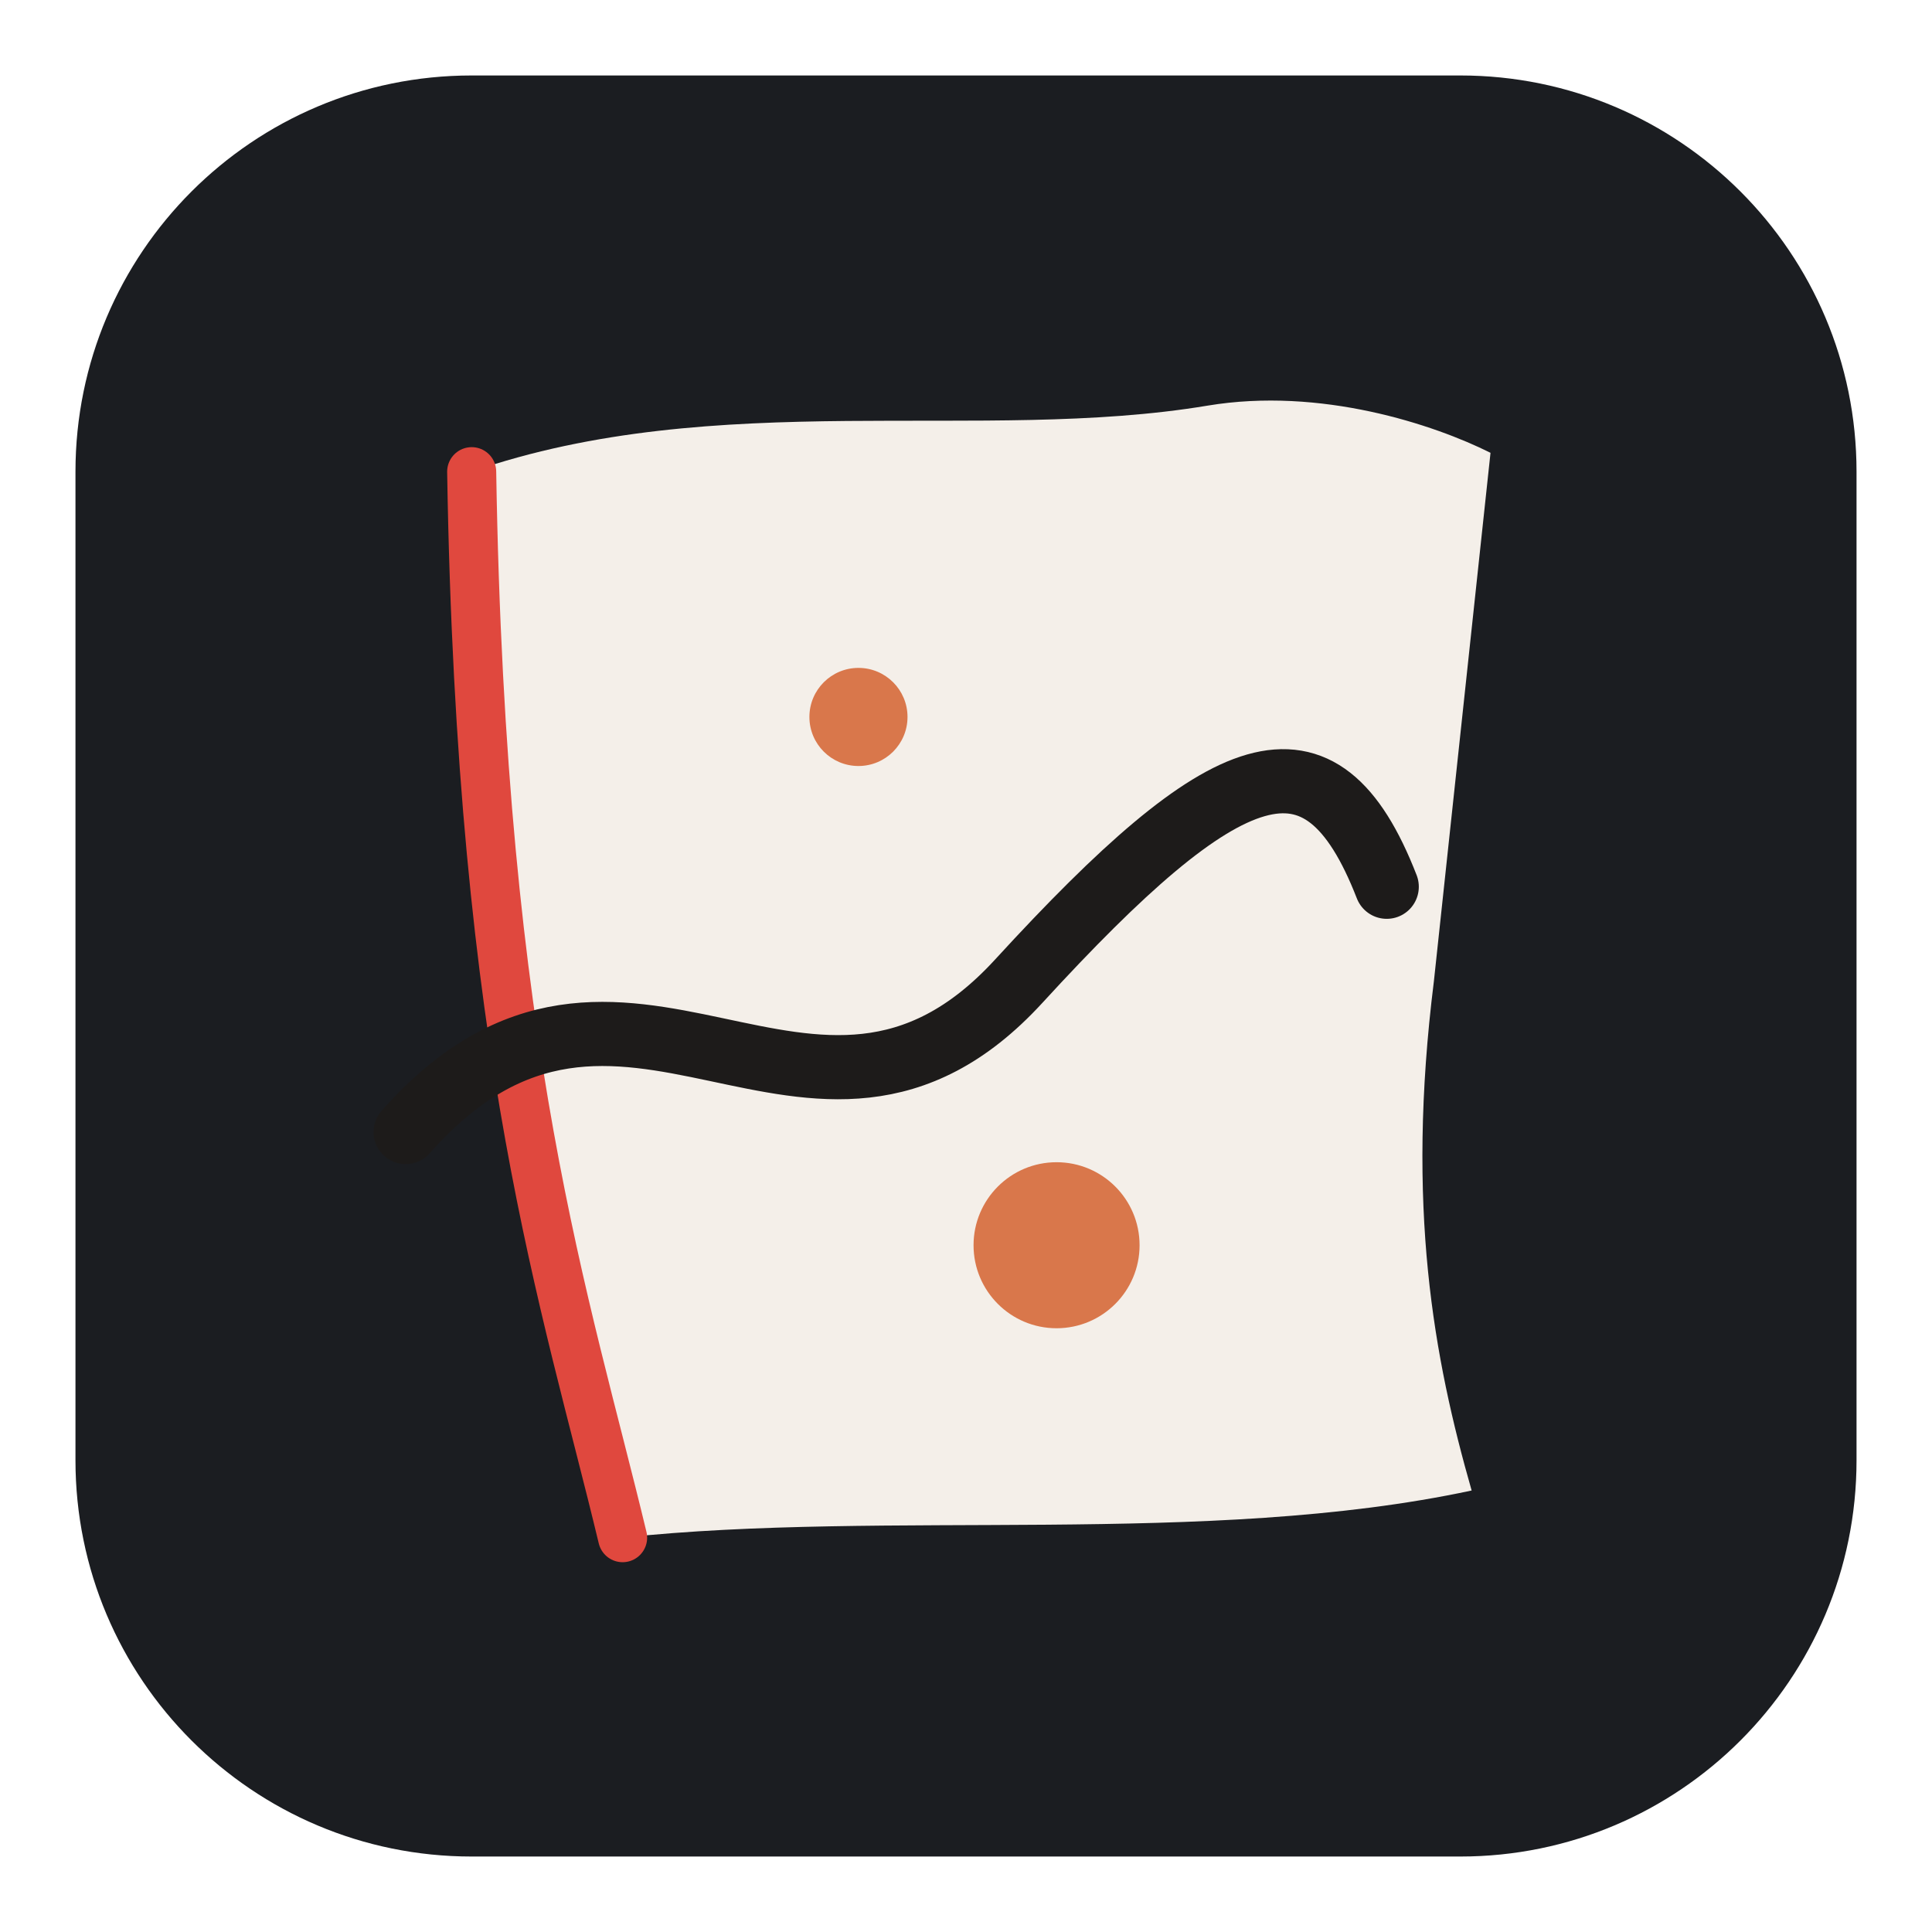
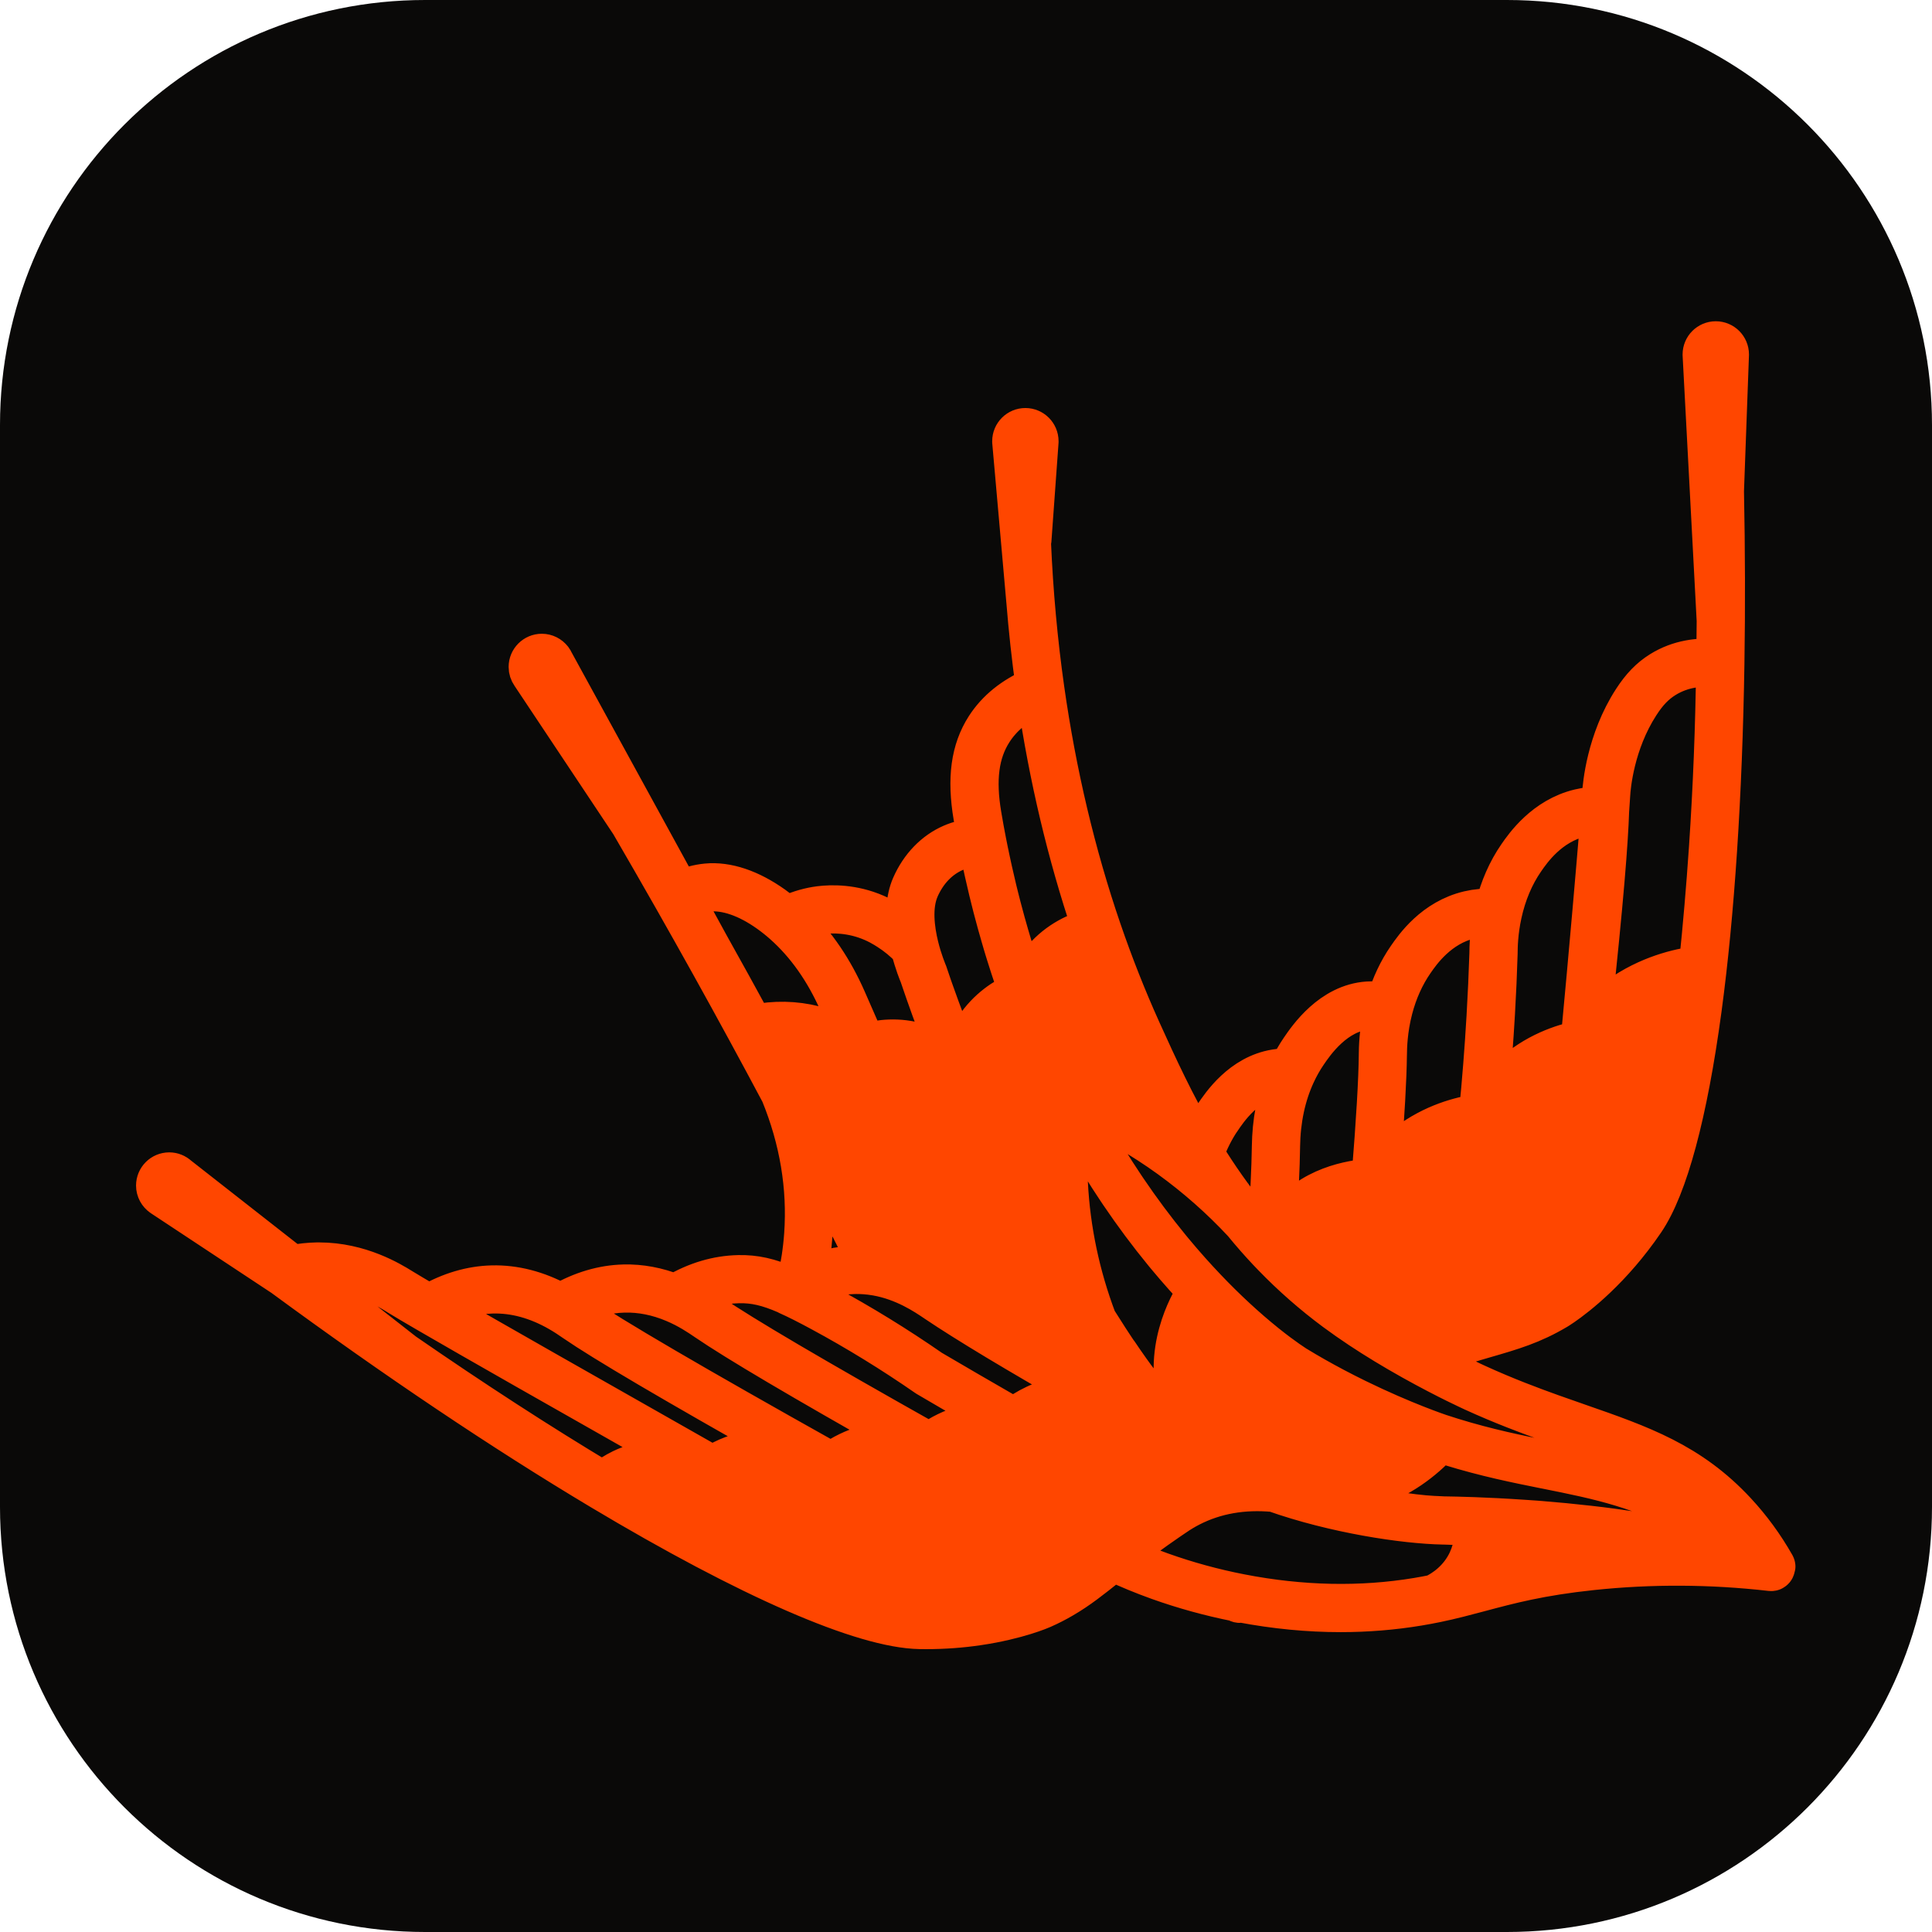
- <svg xmlns="http://www.w3.org/2000/svg" width="1024" height="1024" viewBox="0 0 1024 1024">
-   <rect x="40" y="40" width="944" height="944" rx="210" fill="#1b1d21" />
-   <path d="M250 250 C 380 205, 520 235, 640 215 C 700 205, 760 225, 790 240            L 760 520 C 745 640, 760 720, 780 790            C 640 820, 470 800, 330 815 C 300 690, 255 560, 250 250 Z" fill="#f4efe9" />
-   <path d="M250 250 C 255 560, 300 690, 330 815" fill="none" stroke="#e0483e" stroke-width="26" stroke-linecap="round" />
-   <path d="M215 600 C 330 470, 430 640, 540 520 S 700 380, 735 470" fill="none" stroke="#1d1b1a" stroke-width="34" stroke-linecap="round" />
-   <circle cx="560" cy="660" r="44" fill="#d9774b" />
-   <circle cx="455" cy="380" r="26" fill="#d9774b" />
+ <svg xmlns="http://www.w3.org/2000/svg" viewBox="0 0 1024 1024">
+   <rect x="0.0" y="0.0" width="1024.0" height="1024.0" rx="225.3" fill="#0a0908" />
+   <path transform="translate(81.9 139.3) scale(1.3851)" fill="#ff4600" stroke="#ff4600" stroke-width="14" stroke-linejoin="round" d="M620.91,498.91s0-.08,0-.11c0-.03,0-.06-.01-.08-.01-.07-.03-.14-.04-.21-.01-.05-.02-.09-.03-.14,0-.02-.01-.03-.02-.05-.03-.08-.06-.15-.09-.22-.02-.04-.03-.08-.05-.12,0-.01-.01-.03-.02-.04,0,0,0,0,0-.01-4.22-7.43-9.24-14.3-14.93-20.42-17.7-19.07-36.66-25.66-60.66-34.01l-.54-.19c-3.17-1.11-6.44-2.24-9.79-3.44-7.48-2.68-17.47-6.4-28.51-11.44-.44-.2-2.85-1.3-6.57-3.14-2.98-1.47-7.3-3.66-12.31-6.38,4.4-1.54,8.8-2.97,13.46-4.37,2.89-.87,5.52-1.63,8.07-2.37,10.8-3.12,18.59-5.37,28.19-11.08.03-.02.85-.51,2.26-1.48,5.28-3.64,18.91-14.1,31.44-32.55,8.93-13.15,16.51-41.32,21.93-81.46,4.91-36.36,7.91-82.09,8.7-132.23.34-21.27.28-43.34-.17-66.02l1.91-52.21s0-.02,0-.02c0-.02,0-.04,0-.06,0-3.14-2.56-5.7-5.7-5.7s-5.7,2.56-5.7,5.7c0,.03,0,.06,0,.09,0,.01,0,.02,0,.03l5.39,101.82c-.03,4.66-.08,9.29-.14,13.88-5.88-.43-13.65.25-20.99,4.82-4.22,2.63-7.58,6.1-10.92,11.27-10.14,15.7-11.61,33.04-11.8,36.39-.06,1.05-.14,2.33-.26,4.08-2.68,0-5.33.29-7.91.9-13.65,3.23-21.36,14.38-23.9,18.04-4.04,5.84-7.01,12.6-8.87,20.12-3.25-.17-6.47.1-9.58.83-13.63,3.2-21.09,13.98-23.9,18.04-3.49,5.05-6.19,10.79-8.06,17.07-2.21-.44-4.41-.58-6.58-.44-14.37.95-23.33,14.12-26.28,18.44-1.53,2.25-2.92,4.67-4.15,7.18-1.64-.04-3.27.07-4.89.33-13.38,2.13-21.15,13.73-24.08,18.1-2.05,3.08-3.84,6.42-5.35,9.97-8.36-14.23-14.88-28.28-21.34-42.59-5.57-12.34-10.66-25.23-15.14-38.3-9.92-28.94-17.26-59.95-21.83-92.15-2.59-18.28-4.29-37-5.11-55.99.09-.21.15-.44.17-.68l2.7-37.38c.02-.13.02-.27.03-.4v-.11s0-.02,0-.03c0-.04,0-.09,0-.13,0-3.14-2.56-5.7-5.7-5.7s-5.7,2.56-5.7,5.7c0,.06,0,.12,0,.18,0,0,0,.01,0,.02v.03c.01.19.03.38.05.56l5.33,60.25s.01.05.01.07c.88,10.96,2.07,21.81,3.55,32.52-8.35,3.58-14.73,8.74-18.99,15.36-5.77,8.99-7.28,20.05-4.77,34.83.46,2.67.9,5.14,1.34,7.49-3.24.23-6.34.97-9.26,2.23-6.8,2.93-12.38,8.69-15.71,16.25-2.36,5.38-2.44,11.76-1.71,17.44-1.47-1.19-3-2.31-4.6-3.32-1.64-1.04-5.05-3.22-9.91-4.84-8.58-2.86-16.17-2.23-19.93-1.6-3.8.64-7.49,1.82-10.99,3.51-1.52-1.29-3.11-2.54-4.74-3.7-9.04-6.43-18.02-9.44-25.96-8.69-3.43.32-6.81,1.25-10.07,2.73l-47.71-87.12c-.2-.47-.46-.91-.76-1.3,0,0-.01-.02-.02-.02-1.04-1.33-2.67-2.2-4.49-2.2-3.14,0-5.7,2.56-5.7,5.7,0,1.21.38,2.33,1.02,3.25,0,0,0,0,0,0l37.98,57.05c5.62,9.66,11.15,19.27,16.56,28.79,9.72,17.11,19.22,34.19,28.23,50.77,4.47,8.21,8.73,16.14,12.69,23.59,7.2,17.59,10.22,35.65,8.95,53.7-.42,5.94-1.32,11.9-2.67,17.74-.83.46-1.67.94-2.5,1.45-7.45-3.2-12.95-4.41-19.31-4.28-8.31.18-16.48,2.61-24.33,7.23-6.5-2.58-13.08-3.81-19.58-3.64-8.17.21-16.3,2.61-24.18,7.13-8.64-4.72-17.46-7-26.24-6.78-8.16.21-16.28,2.61-24.15,7.12-4.44-2.6-7.66-4.51-9.78-5.81l-.28-.17c-4.01-2.48-16.08-9.93-31.92-9.93-.26,0-.53,0-.79,0-3.14.05-6.27.39-9.37,1.01l-43.33-33.94c-1.02-.94-2.38-1.53-3.87-1.53-3.14,0-5.7,2.56-5.7,5.7,0,1.95.99,3.68,2.49,4.71,0,0,.01.01.02.02l46.31,30.61c43.3,31.8,84.24,59.28,121.68,81.67,56.88,34.01,100.35,52.96,122.38,53.37.84.02,1.67.02,2.51.02,6.74,0,13.47-.49,20.03-1.47,15.17-2.25,24.32-6.28,24.7-6.45,2.82-1.25,5.4-2.57,7.9-4.04,0,0,0,0,0,0,6.1-3.55,11.05-7.51,17.32-12.53.54-.43,1.1-.88,1.66-1.33,5.36,2.52,11.06,4.87,16.97,6.99,9.66,3.45,19.71,6.22,29.88,8.25.35.3.79.49,1.28.53.05,0,.1,0,.15,0,.24,0,.47-.05.69-.12,12.85,2.43,25.54,3.66,37.97,3.66,10.14,0,20.11-.81,29.85-2.43,2.35-.39,4.55-.8,6.73-1.25,0,0,.02,0,.03,0,0,0,0,0,0,0,6.01-1.24,11.26-2.65,16.82-4.13,11.37-3.04,23.13-6.18,42.79-8.25,22.53-2.38,45.5-2.27,68.25.33.01,0,.02,0,.03,0,.07,0,.15.01.22.01.05,0,.1,0,.15,0,.03,0,.05,0,.08,0,.12-.01.23-.03.35-.06,0,0,.02,0,.02,0,.03,0,.06-.02.09-.03.05-.02.11-.03.16-.05.04-.02.08-.04.12-.06.03-.02.06-.03.09-.05.01,0,.03-.01.04-.02,0,0,0,0,0,0,.09-.05.18-.11.27-.18.02-.01.03-.03.05-.04,0,0,0,0,0,0,.03-.02.05-.04.07-.06.05-.05.1-.1.15-.15.02-.03.05-.05.07-.08,0-.01.02-.02.03-.03,0,0,.01-.02.02-.02.06-.08.11-.16.16-.24.01-.02.02-.04.03-.06,0,0,0,0,0-.01.03-.05.05-.1.07-.16.02-.06.05-.11.07-.17,0-.02.01-.05.02-.08.01-.05.02-.1.04-.14.01-.06.03-.13.04-.19,0-.02,0-.03.01-.05,0-.01,0-.03,0-.04,0-.04,0-.08,0-.12,0-.07,0-.14,0-.21ZM557.27,209.87c.02-.58.23-3.02.42-6.3.18-3.12,1.56-19.44,11.1-34.21,3-4.65,5.85-7.61,9.53-9.91,6.45-4.01,13.36-4.56,18.57-4.14-.27,21.93-1.13,44.84-2.74,68.65-1.03,15.25-2.32,30.08-3.81,44.47-7.36.98-19.08,3.66-30.53,11.85-3.79,2.71-6.91,5.57-9.45,8.26,4.9-45.29,6.55-67.41,6.91-78.68ZM513.59,287.27c.45-7.84.79-15.53,1.02-23.05v-.15c.02-2.1.06-7.69,1.6-14.75,1.68-7.7,4.58-14.57,8.63-20.42,2.54-3.67,9.28-13.4,21.27-16.24,2.13-.51,4.33-.77,6.55-.78-1.01,12.11-2.04,24.26-3.11,36.45-1.43,16.29-2.9,32.5-4.42,48.63-6.33,1.33-17.2,4.65-26.83,13.68-2.95,2.76-5.28,5.6-7.12,8.22.97-10.2,1.78-20.73,2.41-31.58ZM472.25,303.21v-.19c.03-2.54.11-9.29,2.23-17.38,1.73-6.61,4.42-12.59,8-17.76,2.54-3.67,9.3-13.44,21.26-16.24,2.47-.58,5.02-.83,7.61-.76-1.15,6.3-1.18,11.17-1.2,13.14v.16c-.26,7.91-.62,15.98-1.1,24.2-.74,12.62-1.71,24.86-2.88,36.71-6.43.98-17.11,3.58-27.38,11.43-3.68,2.81-6.6,5.76-8.91,8.48,1.49-19.1,2.26-32.82,2.36-41.78ZM437.15,310.83c1.28-2.79,2.78-5.45,4.45-7.9,2.64-3.88,10.69-15.7,22.9-16.51,1.69-.11,3.42,0,5.15.32-1.73,7.61-1.8,13.78-1.83,16.24v.19c-.1,9.65-1,24.93-2.75,46.64-6.6.43-23.7,2.89-33.07,16.75-.79,1.16-1.49,2.38-2.13,3.63.89-13.45,1.38-23.94,1.49-31.91v-.13c.14-10.08,2.09-19.27,5.79-27.32ZM408.49,328.51c2.63-3.93,9.62-14.36,21.08-16.18.73-.12,1.46-.19,2.2-.23-3.1,7.84-4.73,16.56-4.87,25.99v.13c-.12,8.27-.65,19.31-1.62,33.61-2.02-2.26-4.01-4.59-5.96-6.98,0-.01-.02-.02-.03-.03-6.06-7.45-11.62-15.32-16.98-24.03,1.62-4.45,3.68-8.58,6.16-12.29ZM388.05,343.09c10.07,7.29,19.47,15.59,27.93,24.67,0,0,0,0,0,0,3.1,3.8,6.31,7.47,9.55,10.9.6.65,1.22,1.29,1.84,1.92,7.38,7.64,15.47,14.73,24.03,21.07,3.04,2.24,6.26,4.5,9.58,6.7,6.01,3.99,12.69,8.04,19.86,12.06,6.91,3.86,12.96,6.95,16.82,8.85,3.78,1.86,6.24,2.99,6.69,3.2,11.19,5.11,21.3,8.87,28.86,11.58,2.82,1.01,5.57,1.97,8.27,2.91-.26,1.49-.81,3.29-1.93,5.1-2,3.23-4.83,4.9-6.64,5.69-.05-.01-.1-.02-.16-.03-10.47-2.1-22.33-4.48-35.88-8.66-1.69-.52-3.23-1.02-4.73-1.51,0,0,0,0,0,0,0,0,0,0,0,0-.14-.05-13.92-4.65-31.83-13.42-2.85-1.39-5.69-2.84-8.45-4.3-5.02-2.65-9.93-5.43-14.58-8.27-.04-.03-4.53-2.78-11.68-8.53-7.62-6.14-15.27-13.22-22.72-21.05-2.12-2.22-4.2-4.48-6.18-6.71-2.11-2.36-4.33-4.94-6.61-7.69-.35-.42-.7-.85-1.06-1.29-5.69-6.94-11.21-14.35-16.41-22.03-.34-.49-.67-.99-1-1.49-2.21-3.3-4.24-6.47-6.22-9.67-.95-1.54-1.87-3.05-2.73-4.5-2.92-4.91-5.74-9.96-8.4-15.02,11.89,5.35,23.24,11.89,33.79,19.52ZM321.25,179.64c3.58-5.57,8.91-10,15.89-13.19,4.5,30.6,11.51,60.1,20.83,87.79-4.99,1.35-12.37,4.44-18.46,11.47-2.51,2.9-4.55,6.21-6.05,9.78-.08-.24-.17-.47-.25-.7v-.02c-.14-.39-.27-.77-.4-1.16l-.2-.58c-1.08-3.19-2.13-6.41-3.11-9.57-.22-.71-.44-1.41-.65-2.11l-.21-.69c-.12-.4-.24-.81-.37-1.24-.25-.83-.5-1.67-.74-2.51-.95-3.27-1.85-6.5-2.66-9.62-.13-.46-.25-.92-.37-1.4-.25-.95-.49-1.89-.73-2.86-.29-1.14-.57-2.27-.85-3.42-.58-2.41-1.14-4.83-1.67-7.21-.27-1.21-.54-2.42-.8-3.66-.24-1.09-.47-2.19-.69-3.3l-.03-.13c-.01-.06-.03-.12-.04-.17,0-.03-.01-.07-.02-.1-.26-1.24-.5-2.49-.75-3.74-.6-3.08-1.2-6.34-1.81-9.96-2.32-13.62-1.01-23.68,4.13-31.68ZM293.19,239.81c2.91-6.6,7.55-11.42,13.4-13.94,2.61-1.13,5.42-1.77,8.36-1.91.13.64.26,1.28.39,1.92.02.11.04.23.07.35l.02.08s0,0,0,.01h0c.23,1.12.46,2.23.7,3.34,0,0,0,0,0,0,.26,1.24.53,2.47.81,3.69.54,2.4,1.1,4.85,1.69,7.29.28,1.17.57,2.33.86,3.46.24.97.49,1.94.73,2.89.12.49.25.97.38,1.43.82,3.14,1.73,6.41,2.69,9.71.24.85.5,1.7.75,2.57.12.41.25.83.37,1.24l.21.69c.22.72.44,1.43.66,2.14.99,3.2,2.05,6.45,3.15,9.69l.2.58c.13.39.27.78.4,1.17h0s0,.02,0,.03l.21.59c.2.57.4,1.13.59,1.69-4.63,2.04-11.5,6.17-16.6,14.02-2.5,3.84-4,7.67-4.9,11.15-3.4-8.36-6.62-16.84-9.61-25.32-.27-.78-.54-1.56-.82-2.34-.17-.5-.34-1-.51-1.5l-.35-1.03c-.25-.72-.5-1.45-.74-2.18-.02-.06-.04-.12-.07-.18-.02-.04-1.84-4.24-3.23-9.95-1.49-6.14-2.67-14.82.2-21.37ZM253.71,250.1c3.35-.56,10.11-1.12,17.78,1.43,4.34,1.45,7.32,3.35,8.93,4.37,3.07,1.96,5.89,4.29,8.4,6.92,1.36,5.36,3,9.32,3.29,9.99.24.72.48,1.43.73,2.13l.35,1.02c.17.51.35,1.02.52,1.52.27.79.55,1.58.82,2.36,2.73,7.81,5.67,15.63,8.77,23.36-2.76-1.97-6.16-3.82-10.24-5.08-8.52-2.63-16-1.49-20.58-.18l-7.11-16.24c-5.1-11.63-11.75-21.44-19.79-29.21,2.62-1.11,5.35-1.91,8.13-2.38ZM250.16,339.2c7.7,14.76,15.22,29.52,22.5,44.12-1.63-.14-3.03-.18-4.08-.17h-.08c-.31,0-.62,0-.93.01-5.74.15-11.5,1.44-17.16,3.85.99-4.94,1.66-9.94,2.02-14.94.77-10.99,0-21.99-2.26-32.88ZM229.45,290.88c-5.4-9.91-10.95-19.98-16.63-30.13l-9.46-17.28c2.72-1.2,5.52-1.95,8.35-2.22,6.87-.65,14.81,2.08,22.96,7.89,1.92,1.37,3.77,2.85,5.52,4.4,0,0,0,0,0,0h0c8.66,7.67,15.76,17.74,21.11,29.93l6.25,14.28c-3.96-2.52-8.92-4.93-14.88-6.44-7.57-1.91-15.56-2.06-23.21-.43ZM178.36,461.11c-2.44,1.18-4.75,2.65-6.91,4.35-23.87-14.32-49.15-30.7-75.57-48.95l-38.21-29.93c1.55-.18,3.11-.28,4.67-.31,14.93-.26,26.1,6.67,30.3,9.26l.29.18c2.32,1.43,5.92,3.56,10.99,6.51,17.79,10.35,51.14,29.29,97.08,55.34-6.95-.76-14.93-.21-22.63,3.54ZM220.85,455.91c-2.55.96-5.01,2.19-7.34,3.65l-1.15-.65c-47.81-27.12-83.09-47.14-102.82-58.56,6.5-3.34,13.13-5.12,19.76-5.29,8.34-.21,16.77,2.08,25.05,6.82,0,0,0,0,0,0,2.4,1.37,4.28,2.66,5.52,3.52l.4.27c11.37,7.82,37.46,23.18,81.51,47.99-6.46-.79-13.69-.47-20.93,2.25ZM271.94,451.89c-4.64,1.34-9.02,3.46-13.03,6.29-53.07-29.72-83.63-47.59-96.12-56.17l-.39-.27c-.67-.46-1.52-1.04-2.53-1.7,6.53-3.37,13.19-5.16,19.86-5.33,6.21-.16,12.53,1.09,18.79,3.73,0,0,0,0,0,0,5.45,2.29,9.6,5.13,11.84,6.65l.35.24c11.83,8.06,36.11,22.41,76.07,44.96-4.49-.27-9.53.08-14.82,1.61ZM309.72,444.24c-4.75,1.33-9.21,3.49-13.25,6.41-44.35-24.94-70.83-40.52-83.28-49l-.35-.24c-1.79-1.22-4.75-3.24-8.62-5.22,6.31-3.23,12.81-4.93,19.37-5.07,5.83-.12,10.92,1.06,18.05,4.17.12.09.25.16.38.23,3.43,1.53,7.48,3.57,12.75,6.42,13.68,7.39,27.25,15.73,40.32,24.79.04.03.09.06.14.09,7.71,4.54,16.72,9.78,27.39,15.93-3.96-.16-8.32.21-12.9,1.49ZM347.83,433.03c-8.53,1.33-14.9,5.02-18.98,8.17-12.4-7.13-22.65-13.09-31.29-18.17-13.19-9.14-26.87-17.55-40.67-25-3.54-1.91-6.55-3.47-9.2-4.77.21-.12.43-.23.64-.34,6.38-3.36,12.89-5.15,19.35-5.32.28,0,.56,0,.84-.01h.08c1.69-.01,4.37.1,7.52.65,10.45,1.84,18.42,7.24,22.26,9.83l.29.2c5.83,3.93,13.39,8.68,23.1,14.54,9.37,5.63,20.52,12.14,33.83,19.75-2.44-.08-5.03.04-7.77.46ZM369.29,416.82c-.54-.8-1.08-1.61-1.61-2.42l-.59-.9c-.45-.68-.9-1.37-1.35-2.06,0,0,0,0,0,0,0,0,0,0,0,0-.02-.03-.04-.06-.06-.09-1.37-2.12-2.86-4.47-4.56-7.16-6.35-16.79-10.04-34.28-10.95-52-.44-8.53-.23-17.14.61-25.69,2.56,4.84,5.26,9.67,8.06,14.37.87,1.48,1.81,3.02,2.77,4.57,2,3.25,4.06,6.45,6.3,9.8.34.52.68,1.03,1.03,1.53,5.27,7.78,10.87,15.3,16.64,22.34.36.44.72.88,1.08,1.31,2.31,2.78,4.57,5.41,6.71,7.8,1.57,1.76,3.2,3.54,4.86,5.31-2.86,4.4-13.64,23.06-6.52,44.38.65,1.93,2.38,6.47,5.71,11.58-1-.81-1.99-1.65-2.97-2.52-.41-.37-.83-.73-1.23-1.11-.35-.32-.7-.65-1.06-.99-.4-.37-.79-.74-1.18-1.13-.34-.33-.68-.67-1.03-1.02,0,0,0,0-.01-.01-4.57-4.58-9.13-9.96-13.95-16.44,0,0,0,0,0,0-.34-.46-.67-.91-1.01-1.38-.38-.52-.76-1.04-1.14-1.58-.67-.93-1.34-1.89-2.03-2.89-.18-.25-.36-.51-.54-.78-.65-.93-1.29-1.88-1.93-2.83,0,0,0,0,0-.01ZM502.13,496.12c-3.39,7.43-9.34,11.22-12.75,12.87-2.03.42-4.09.8-6.29,1.17-21.51,3.57-44.16,3.1-67.34-1.41-10.31-2-20.49-4.79-30.26-8.28-5.04-1.81-9.93-3.78-14.57-5.89,3.22-2.53,7.47-5.79,12.76-9.56,1.37-.98,2.82-1.99,4.57-3.19.81-.57,1.63-1.11,2.43-1.65,0,0,0,0,.02-.01,0,0,.02,0,.02-.01,1.9-1.33,3.9-2.53,5.93-3.57,9.36-4.81,20.01-6.68,31.64-5.59,23.1,8.15,49.75,12.18,64.79,12.47h.02s.02,0,.02,0h0s.03,0,.04,0c0,0,.02,0,.02,0h.01c.06,0,.11,0,.17,0,1.99.08,4.17.15,6.55.22,1.42.04,2.93.09,4.5.14.18,3.26-.18,7.66-2.3,12.29ZM583.87,487.94c-11.94-2.3-23.35-4.06-34.9-5.36-6.28-.71-12.54-1.32-18.6-1.8-.62-.05-1.23-.1-1.81-.14-.47-.04-.94-.07-1.4-.1h-.06c-.49-.04-.98-.08-1.43-.1-.5-.04-.99-.08-1.44-.1,0,0,0,0,0,0h0s-.02,0-.03,0c-15.01-1.04-26.42-1.24-30.16-1.3h-.68c-.08-.02-.15-.02-.18-.02-1.75-.07-3.05-.14-3.5-.17h-.18c-8.55-.43-23.42-2.78-38.44-6.35,4.26-.35,8.45-1.13,12.54-2.35,13.43-4.01,22.78-11.75,28.49-17.93,1.1.36,2.24.72,3.45,1.09,13.77,4.25,25.75,6.65,36.31,8.77.29.06.58.12.83.16,19.79,3.97,36.87,7.39,57.9,19.39,6.33,3.61,12.45,7.69,18.28,12.18-8.24-2.28-16.61-4.24-25.01-5.86Z" />
</svg>
